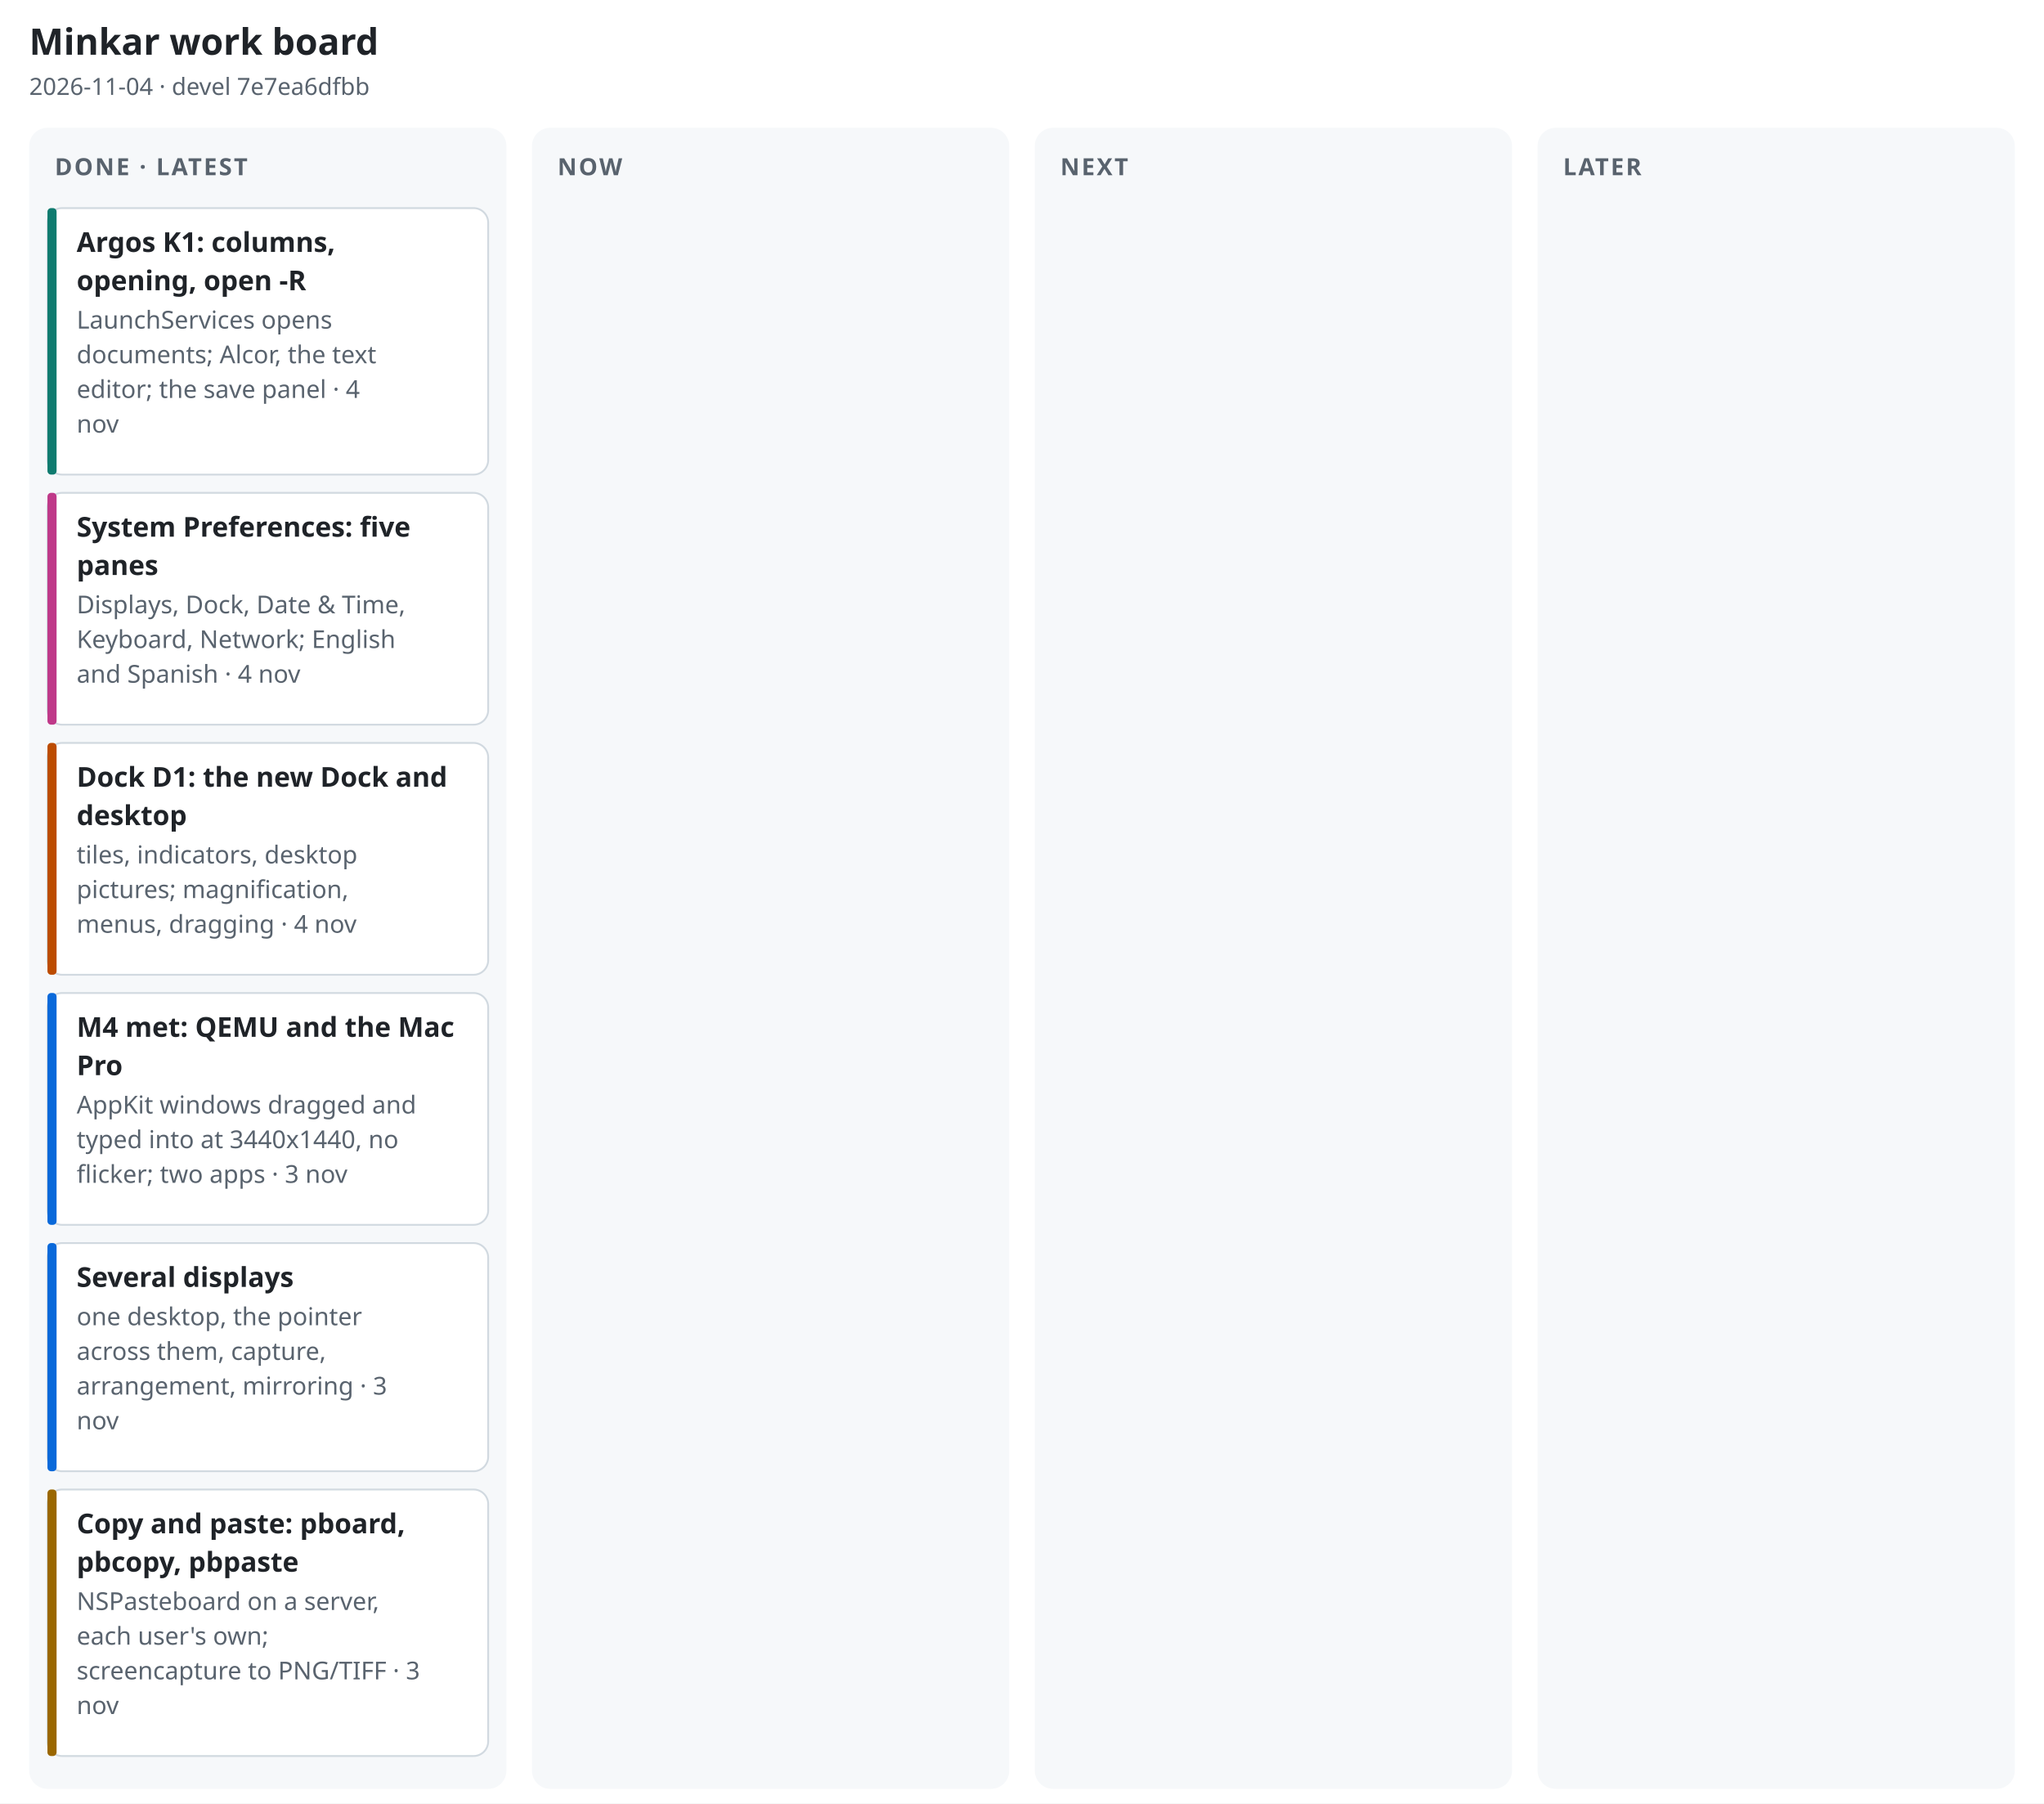
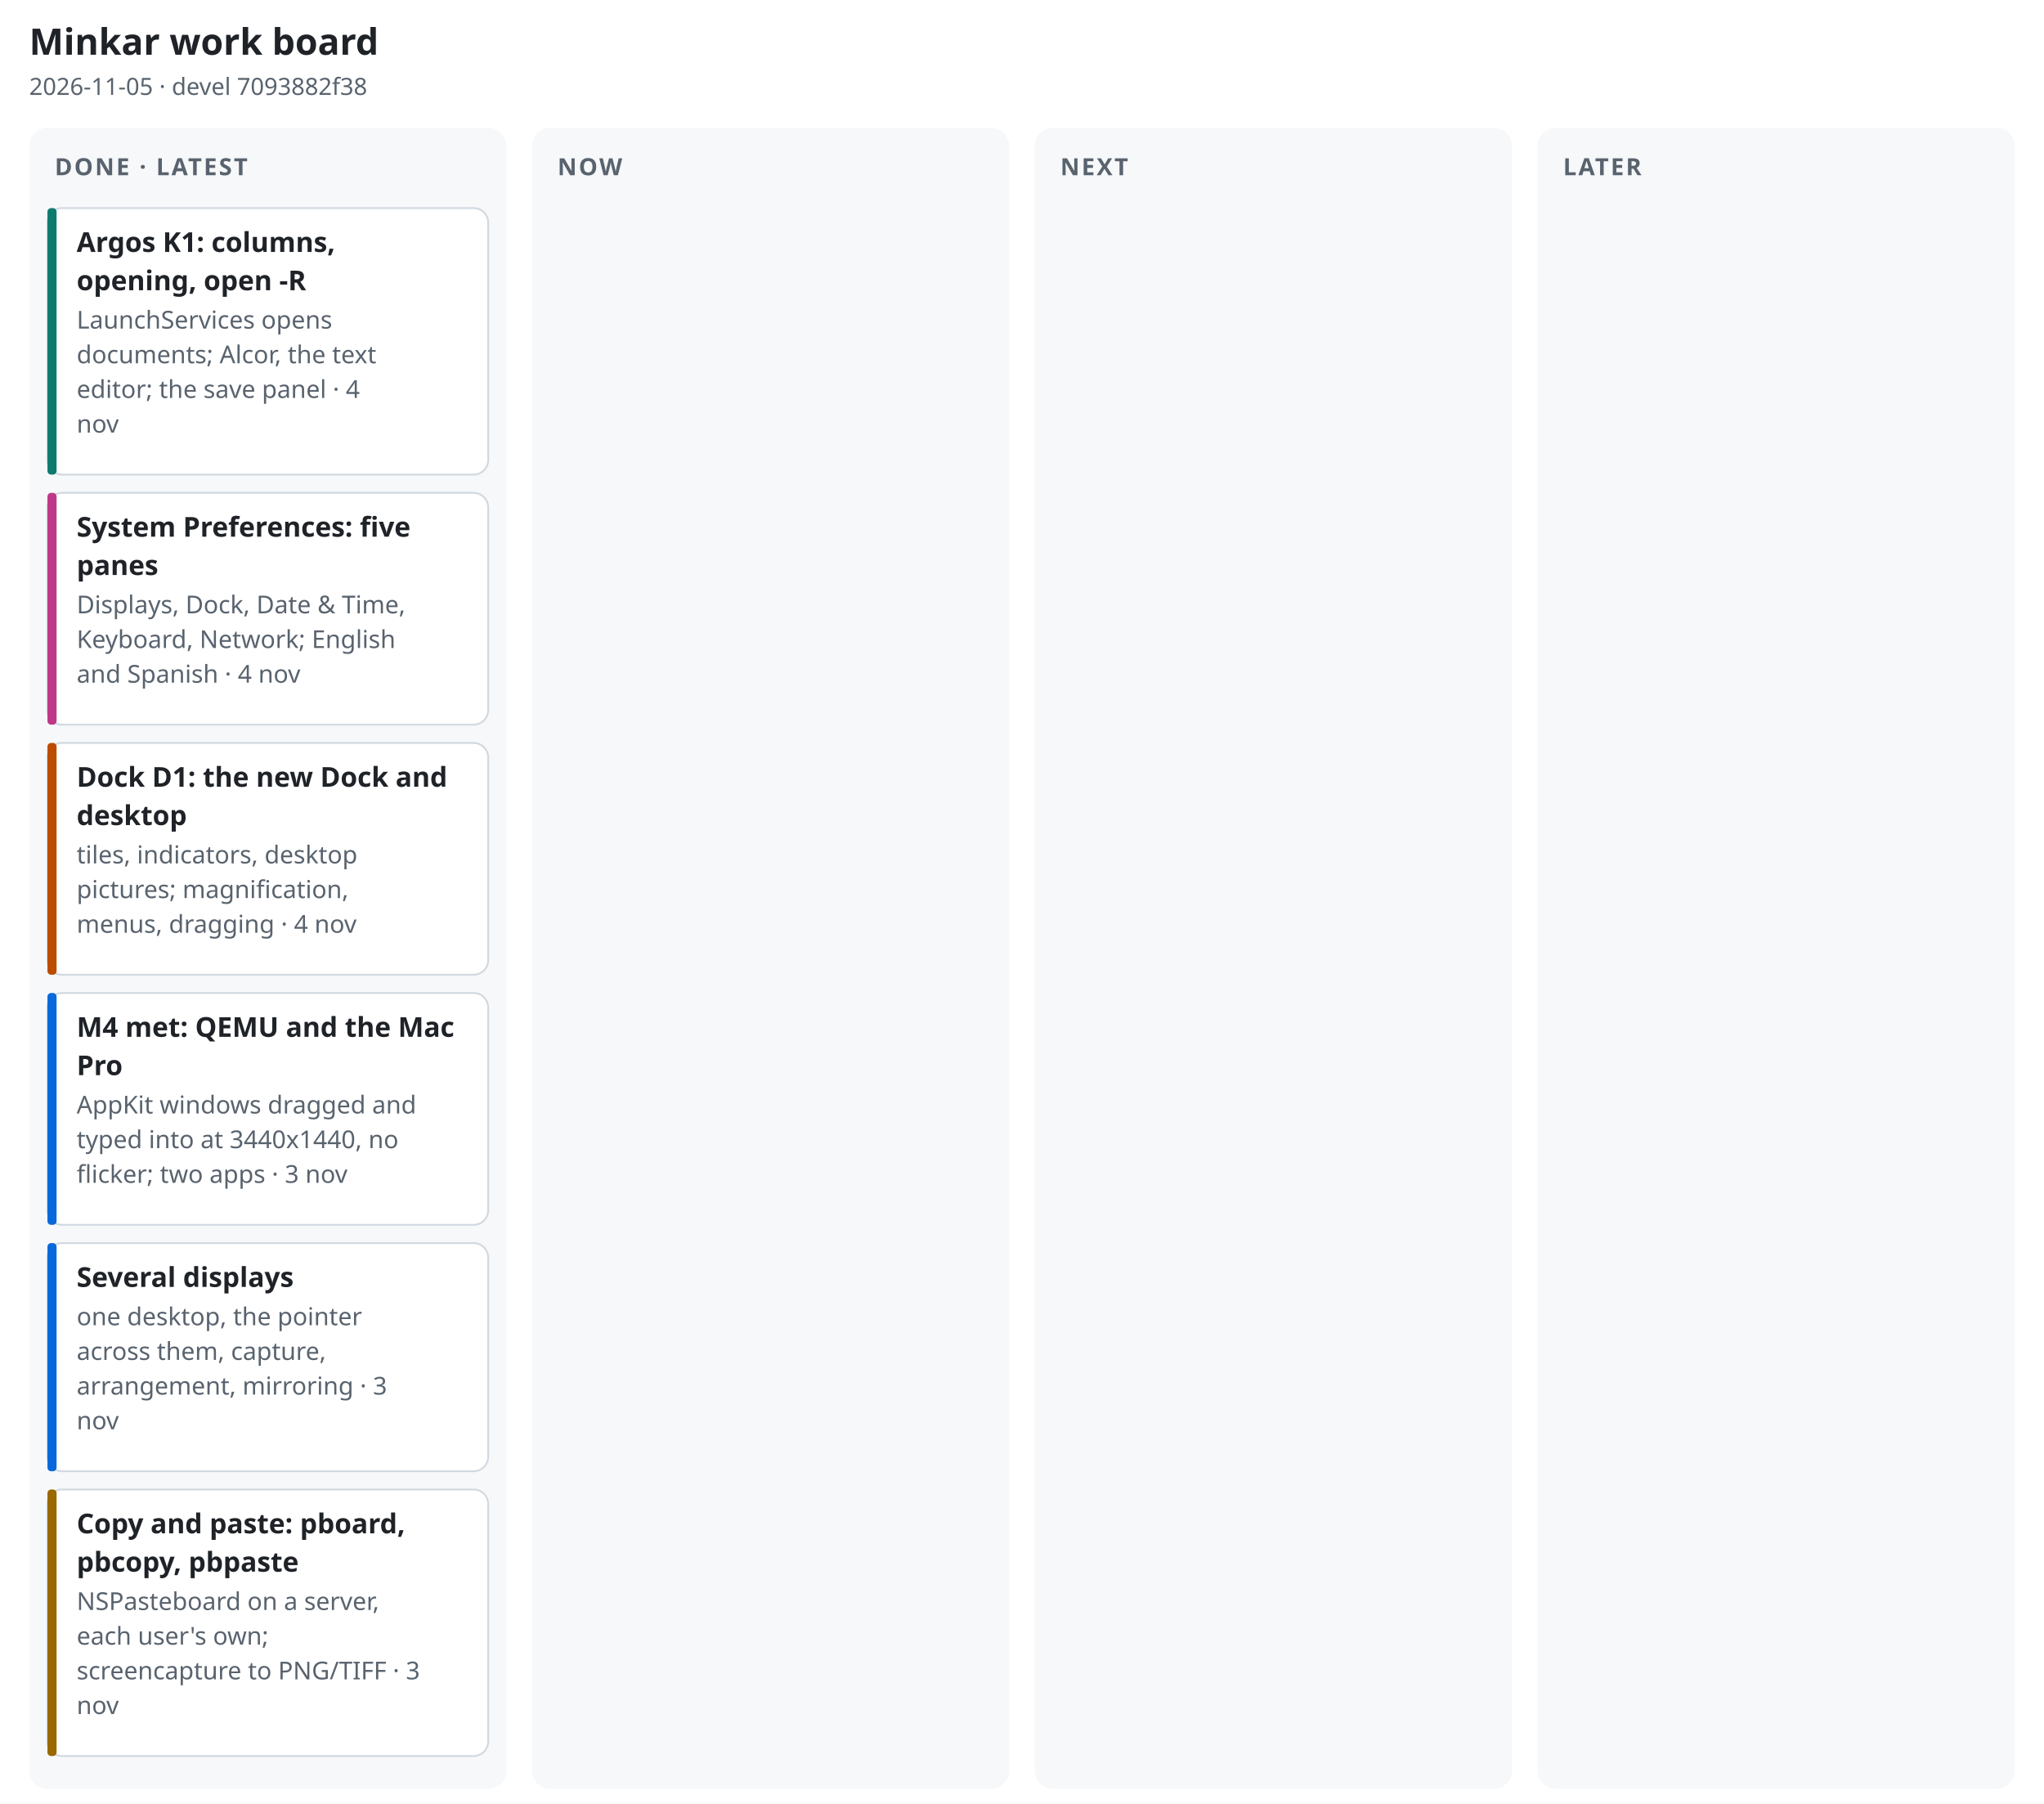
- <svg xmlns="http://www.w3.org/2000/svg" width="1120" height="988" viewBox="0 0 1120 988" font-family="-apple-system, BlinkMacSystemFont, 'Segoe UI', 'Noto Sans', Helvetica, Arial, sans-serif" role="img" aria-label="Minkar work board, 2026-11-04">
+ <svg xmlns="http://www.w3.org/2000/svg" width="1120" height="988" viewBox="0 0 1120 988" font-family="-apple-system, BlinkMacSystemFont, 'Segoe UI', 'Noto Sans', Helvetica, Arial, sans-serif" role="img" aria-label="Minkar work board, 2026-11-05">
  <rect width="1120" height="988" fill="#ffffff" />
  <text x="16" y="30" font-size="20" font-weight="700" fill="#1f2328" text-anchor="start">Minkar work board</text>
-   <text x="16" y="52" font-size="13" font-weight="400" fill="#59636e" text-anchor="start">2026-11-04 · devel 7e7ea6dfbb</text>
+   <text x="16" y="52" font-size="13" font-weight="400" fill="#59636e" text-anchor="start">2026-11-05 · devel 7093882f38</text>
  <rect x="16" y="70" width="261.5" height="910" rx="10" fill="#f6f8fa" />
  <text x="30" y="96" font-size="13" font-weight="700" fill="#59636e" text-anchor="start" letter-spacing=".08em">DONE · LATEST</text>
  <rect x="26" y="114" width="241.5" height="146" rx="8" fill="#ffffff" stroke="#d1d9e0" stroke-width="1" />
  <rect x="26" y="114" width="5" height="146" rx="2" fill="#0f7b6f" />
  <text x="42" y="138" font-size="15" font-weight="650" fill="#1f2328" text-anchor="start">Argos K1: columns,</text>
  <text x="42" y="159" font-size="15" font-weight="650" fill="#1f2328" text-anchor="start">opening, open -R</text>
  <text x="42" y="180" font-size="13.5" font-weight="400" fill="#59636e" text-anchor="start">LaunchServices opens</text>
  <text x="42" y="199" font-size="13.5" font-weight="400" fill="#59636e" text-anchor="start">documents; Alcor, the text</text>
  <text x="42" y="218" font-size="13.5" font-weight="400" fill="#59636e" text-anchor="start">editor; the save panel · 4</text>
  <text x="42" y="237" font-size="13.5" font-weight="400" fill="#59636e" text-anchor="start">nov</text>
  <rect x="26" y="270" width="241.5" height="127" rx="8" fill="#ffffff" stroke="#d1d9e0" stroke-width="1" />
  <rect x="26" y="270" width="5" height="127" rx="2" fill="#bf3989" />
  <text x="42" y="294" font-size="15" font-weight="650" fill="#1f2328" text-anchor="start">System Preferences: five</text>
  <text x="42" y="315" font-size="15" font-weight="650" fill="#1f2328" text-anchor="start">panes</text>
  <text x="42" y="336" font-size="13.5" font-weight="400" fill="#59636e" text-anchor="start">Displays, Dock, Date &amp; Time,</text>
  <text x="42" y="355" font-size="13.5" font-weight="400" fill="#59636e" text-anchor="start">Keyboard, Network; English</text>
  <text x="42" y="374" font-size="13.5" font-weight="400" fill="#59636e" text-anchor="start">and Spanish · 4 nov</text>
  <rect x="26" y="407" width="241.5" height="127" rx="8" fill="#ffffff" stroke="#d1d9e0" stroke-width="1" />
  <rect x="26" y="407" width="5" height="127" rx="2" fill="#bc4c00" />
  <text x="42" y="431" font-size="15" font-weight="650" fill="#1f2328" text-anchor="start">Dock D1: the new Dock and</text>
  <text x="42" y="452" font-size="15" font-weight="650" fill="#1f2328" text-anchor="start">desktop</text>
  <text x="42" y="473" font-size="13.5" font-weight="400" fill="#59636e" text-anchor="start">tiles, indicators, desktop</text>
  <text x="42" y="492" font-size="13.5" font-weight="400" fill="#59636e" text-anchor="start">pictures; magnification,</text>
  <text x="42" y="511" font-size="13.5" font-weight="400" fill="#59636e" text-anchor="start">menus, dragging · 4 nov</text>
  <rect x="26" y="544" width="241.5" height="127" rx="8" fill="#ffffff" stroke="#d1d9e0" stroke-width="1" />
  <rect x="26" y="544" width="5" height="127" rx="2" fill="#0969da" />
  <text x="42" y="568" font-size="15" font-weight="650" fill="#1f2328" text-anchor="start">M4 met: QEMU and the Mac</text>
  <text x="42" y="589" font-size="15" font-weight="650" fill="#1f2328" text-anchor="start">Pro</text>
  <text x="42" y="610" font-size="13.5" font-weight="400" fill="#59636e" text-anchor="start">AppKit windows dragged and</text>
  <text x="42" y="629" font-size="13.5" font-weight="400" fill="#59636e" text-anchor="start">typed into at 3440x1440, no</text>
  <text x="42" y="648" font-size="13.5" font-weight="400" fill="#59636e" text-anchor="start">flicker; two apps · 3 nov</text>
  <rect x="26" y="681" width="241.5" height="125" rx="8" fill="#ffffff" stroke="#d1d9e0" stroke-width="1" />
  <rect x="26" y="681" width="5" height="125" rx="2" fill="#0969da" />
  <text x="42" y="705" font-size="15" font-weight="650" fill="#1f2328" text-anchor="start">Several displays</text>
  <text x="42" y="726" font-size="13.5" font-weight="400" fill="#59636e" text-anchor="start">one desktop, the pointer</text>
  <text x="42" y="745" font-size="13.5" font-weight="400" fill="#59636e" text-anchor="start">across them, capture,</text>
  <text x="42" y="764" font-size="13.5" font-weight="400" fill="#59636e" text-anchor="start">arrangement, mirroring · 3</text>
  <text x="42" y="783" font-size="13.5" font-weight="400" fill="#59636e" text-anchor="start">nov</text>
  <rect x="26" y="816" width="241.5" height="146" rx="8" fill="#ffffff" stroke="#d1d9e0" stroke-width="1" />
  <rect x="26" y="816" width="5" height="146" rx="2" fill="#9a6700" />
  <text x="42" y="840" font-size="15" font-weight="650" fill="#1f2328" text-anchor="start">Copy and paste: pboard,</text>
  <text x="42" y="861" font-size="15" font-weight="650" fill="#1f2328" text-anchor="start">pbcopy, pbpaste</text>
  <text x="42" y="882" font-size="13.5" font-weight="400" fill="#59636e" text-anchor="start">NSPasteboard on a server,</text>
  <text x="42" y="901" font-size="13.5" font-weight="400" fill="#59636e" text-anchor="start">each user's own;</text>
  <text x="42" y="920" font-size="13.5" font-weight="400" fill="#59636e" text-anchor="start">screencapture to PNG/TIFF · 3</text>
  <text x="42" y="939" font-size="13.5" font-weight="400" fill="#59636e" text-anchor="start">nov</text>
  <rect x="291.5" y="70" width="261.5" height="910" rx="10" fill="#f6f8fa" />
  <text x="305.5" y="96" font-size="13" font-weight="700" fill="#59636e" text-anchor="start" letter-spacing=".08em">NOW</text>
  <rect x="567" y="70" width="261.5" height="910" rx="10" fill="#f6f8fa" />
  <text x="581" y="96" font-size="13" font-weight="700" fill="#59636e" text-anchor="start" letter-spacing=".08em">NEXT</text>
  <rect x="842.5" y="70" width="261.5" height="910" rx="10" fill="#f6f8fa" />
  <text x="856.5" y="96" font-size="13" font-weight="700" fill="#59636e" text-anchor="start" letter-spacing=".08em">LATER</text>
</svg>
